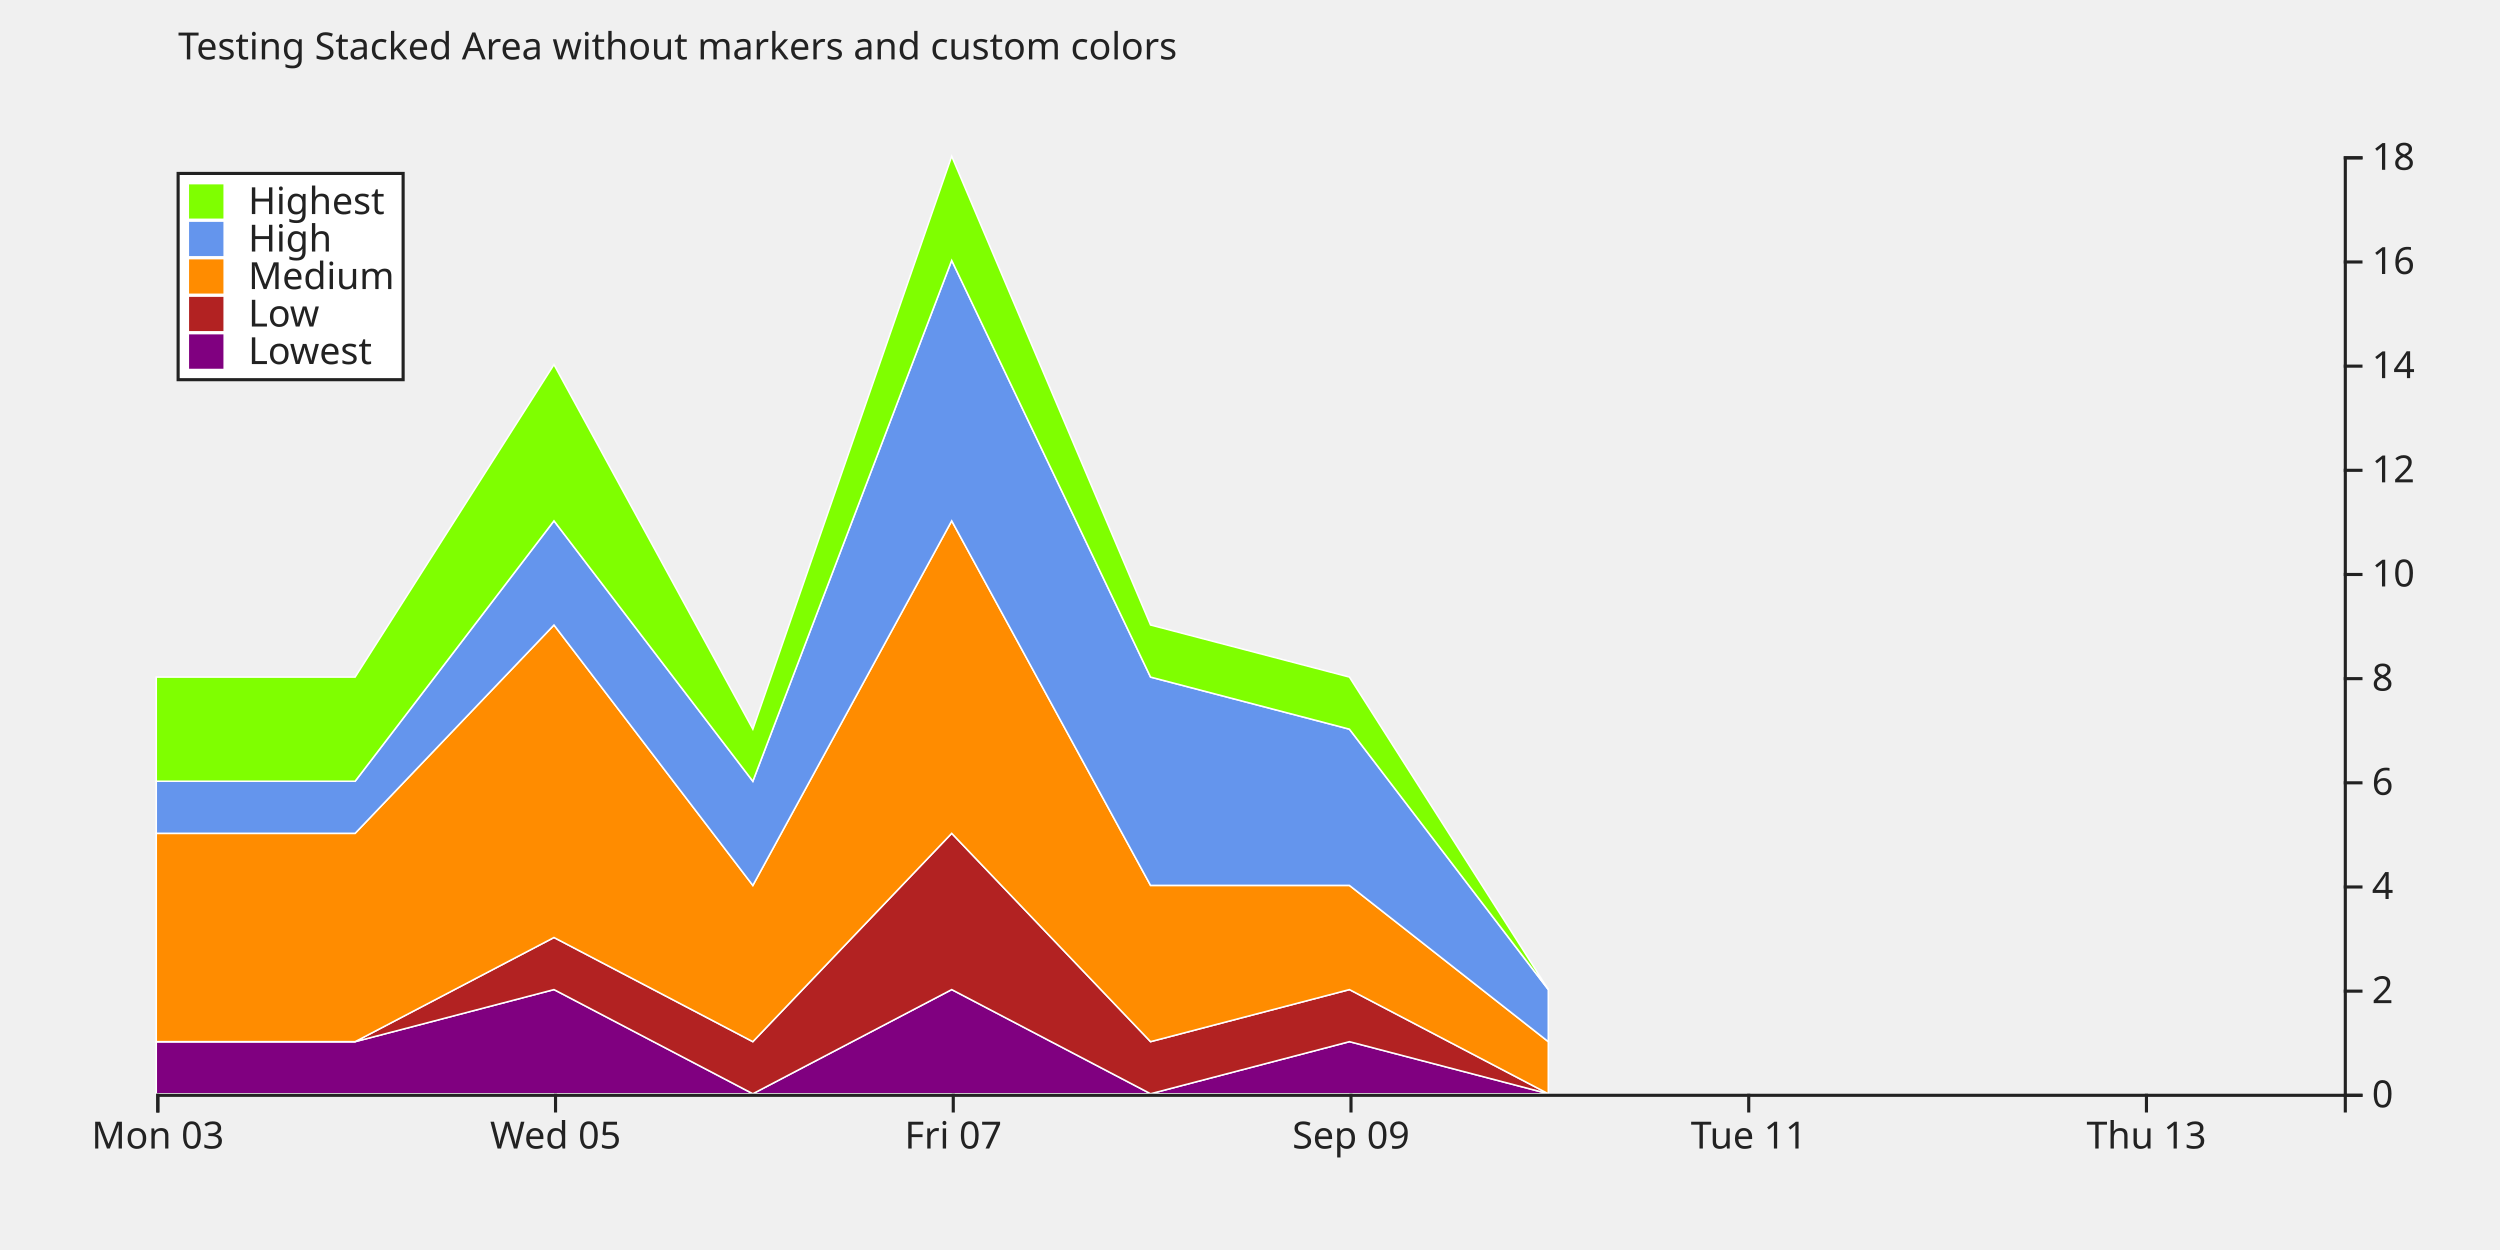
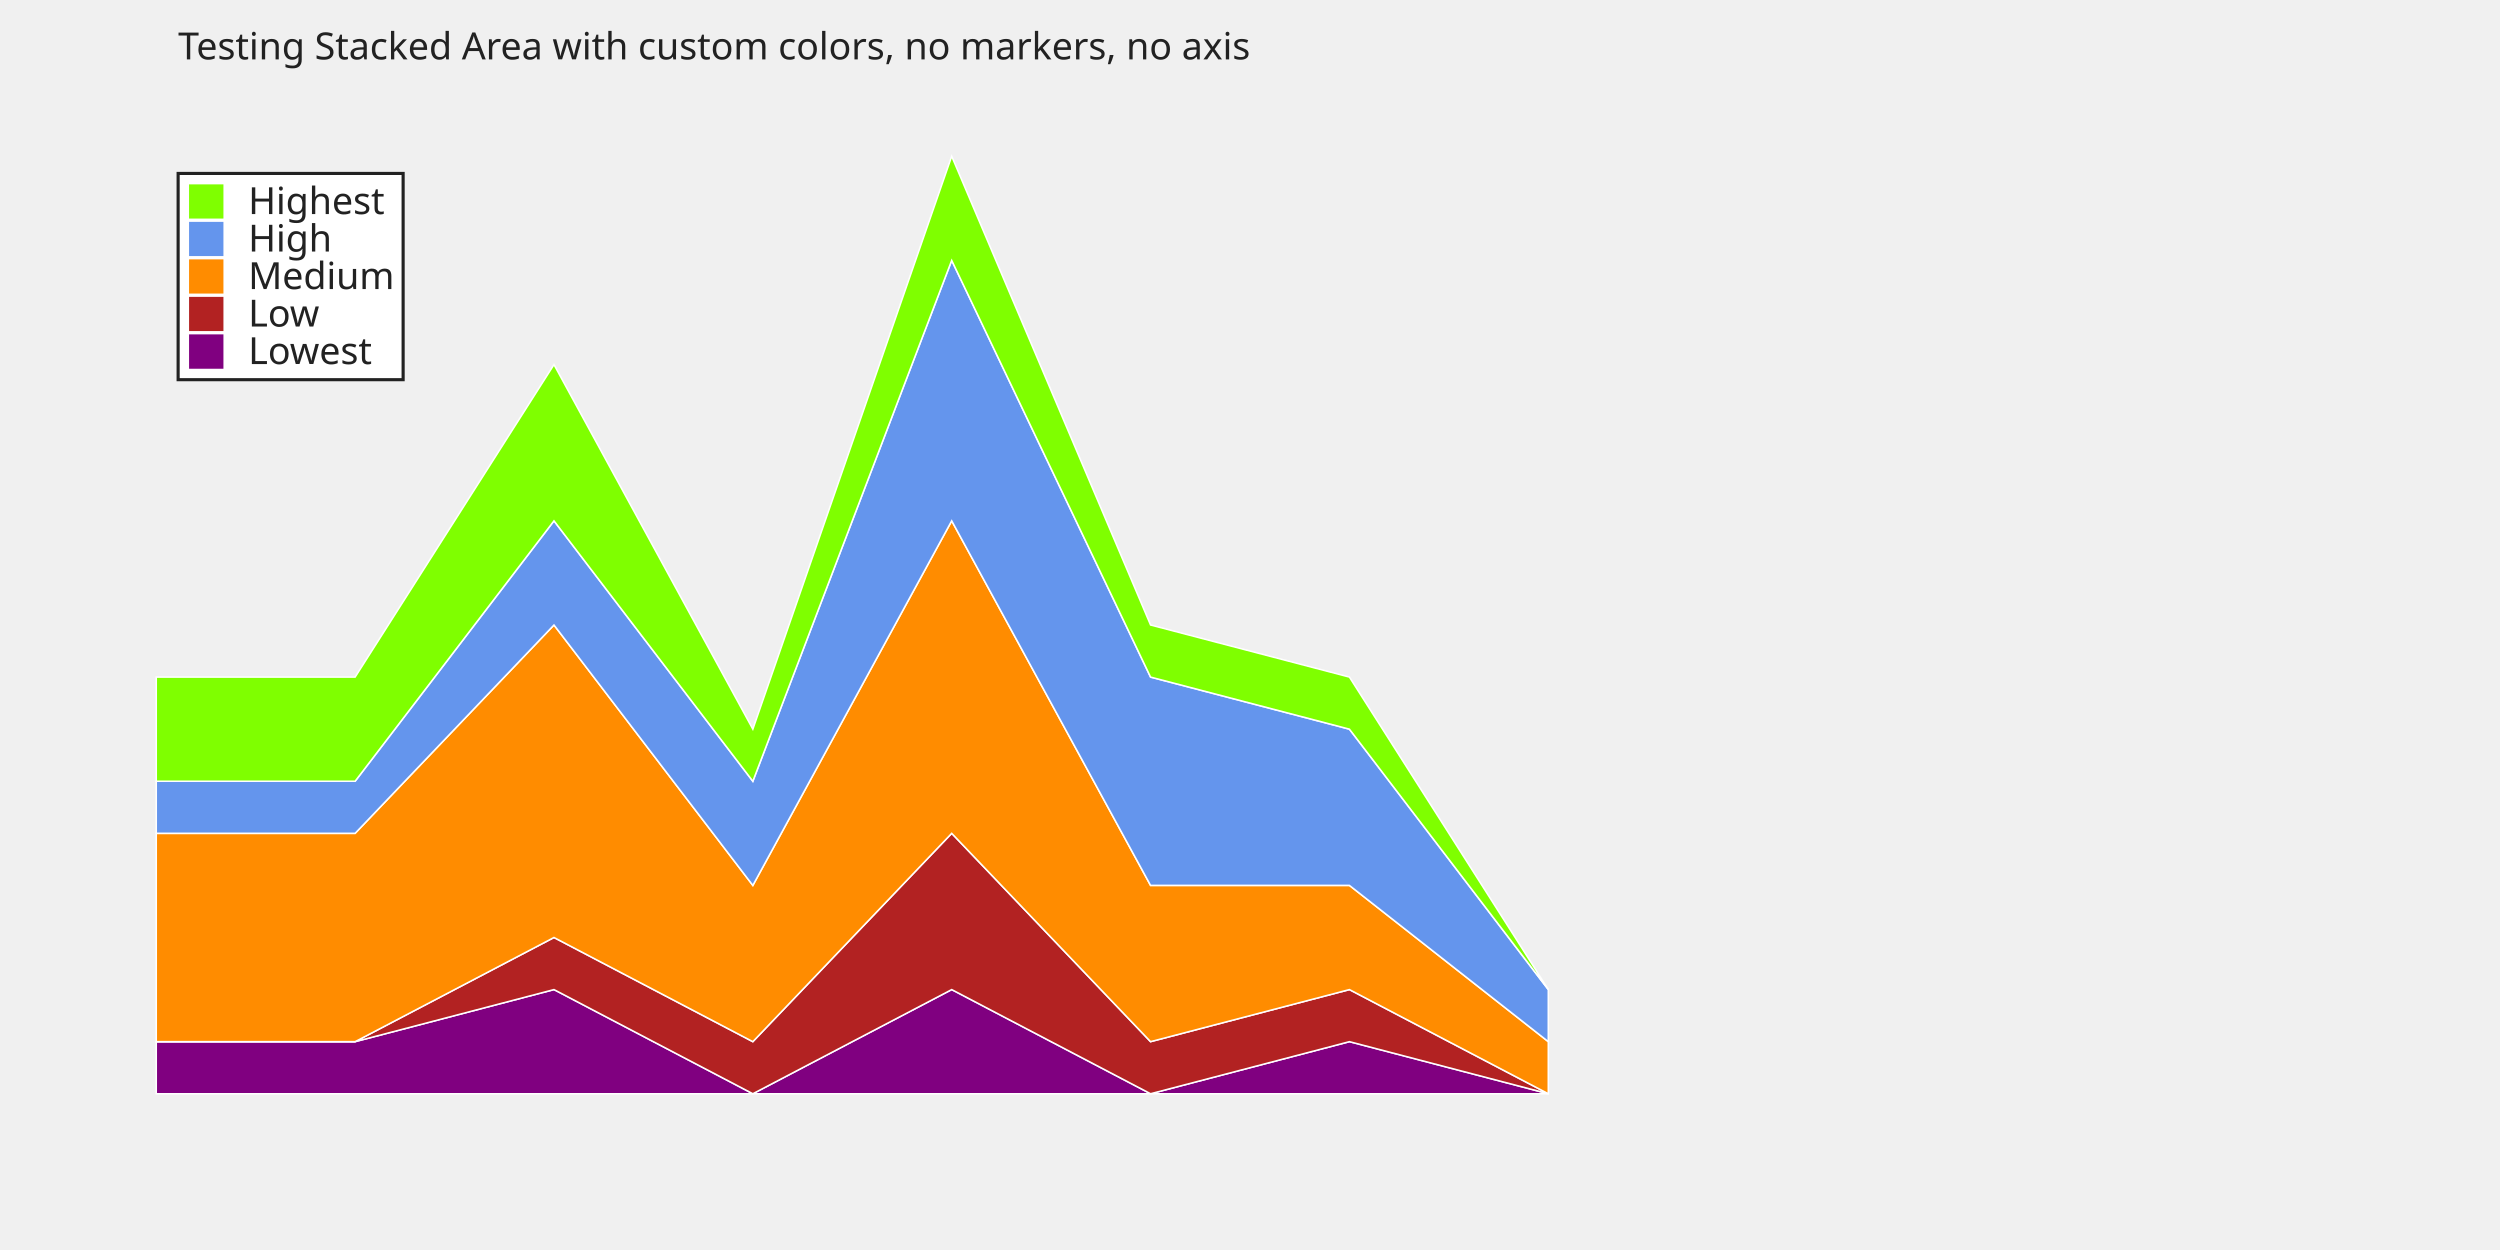
<svg xmlns="http://www.w3.org/2000/svg" width="800" height="400">
  <g transform="translate(50,50)">
    <g class="layer">
      <path class="area" style="fill: purple; stroke: white; stroke-width: .5;" d="M0,283.333L63.636,283.333L127.273,266.667L190.909,300L254.545,266.667L318.182,300L381.818,283.333L445.455,300L445.455,300L381.818,300L318.182,300L254.545,300L190.909,300L127.273,300L63.636,300L0,300Z" />
    </g>
    <g class="layer">
      <path class="area" style="fill: firebrick; stroke: white; stroke-width: .5;" d="M0,283.333L63.636,283.333L127.273,250L190.909,283.333L254.545,216.667L318.182,283.333L381.818,266.667L445.455,300L445.455,300L381.818,283.333L318.182,300L254.545,266.667L190.909,300L127.273,266.667L63.636,283.333L0,283.333Z" />
    </g>
    <g class="layer">
      <path class="area" style="fill: darkorange; stroke: white; stroke-width: .5;" d="M0,216.667L63.636,216.667L127.273,150L190.909,233.333L254.545,116.667L318.182,233.333L381.818,233.333L445.455,283.333L445.455,300L381.818,266.667L318.182,283.333L254.545,216.667L190.909,283.333L127.273,250L63.636,283.333L0,283.333Z" />
    </g>
    <g class="layer">
      <path class="area" style="fill: cornflowerblue; stroke: white; stroke-width: .5;" d="M0,200L63.636,200L127.273,116.667L190.909,200L254.545,33.333L318.182,166.667L381.818,183.333L445.455,266.667L445.455,283.333L381.818,233.333L318.182,233.333L254.545,116.667L190.909,233.333L127.273,150L63.636,216.667L0,216.667Z" />
    </g>
    <g class="layer">
      <path class="area" style="fill: chartreuse; stroke: white; stroke-width: .5;" d="M0,166.667L63.636,166.667L127.273,66.667L190.909,183.333L254.545,0L318.182,150L381.818,166.667L445.455,266.667L445.455,266.667L381.818,183.333L318.182,166.667L254.545,33.333L190.909,200L127.273,116.667L63.636,200L0,200Z" />
    </g>
-     <g transform="translate(0,300)" fill="none" font-size="10" font-family="sans-serif" text-anchor="middle">
-       <path class="domain" stroke="currentColor" d="M0.5,6V0.5H700.5V6" style="stroke: #222;" />
-       <g class="tick" opacity="1" transform="translate(0.5,0)">
-         <line stroke="currentColor" y2="6" style="stroke: #222;" />
-         <text fill="currentColor" y="9" dy="0.71em" style="fill: #222;" font-size="12px" font-family="sans-serif">Mon 03</text>
-       </g>
-       <g class="tick" opacity="1" transform="translate(127.7727,0)">
-         <line stroke="currentColor" y2="6" style="stroke: #222;" />
-         <text fill="currentColor" y="9" dy="0.71em" style="fill: #222;" font-size="12px" font-family="sans-serif">Wed 05</text>
-       </g>
-       <g class="tick" opacity="1" transform="translate(255.0455,0)">
-         <line stroke="currentColor" y2="6" style="stroke: #222;" />
-         <text fill="currentColor" y="9" dy="0.71em" style="fill: #222;" font-size="12px" font-family="sans-serif">Fri 07</text>
-       </g>
-       <g class="tick" opacity="1" transform="translate(382.3182,0)">
-         <line stroke="currentColor" y2="6" style="stroke: #222;" />
-         <text fill="currentColor" y="9" dy="0.71em" style="fill: #222;" font-size="12px" font-family="sans-serif">Sep 09</text>
-       </g>
-       <g class="tick" opacity="1" transform="translate(509.5909,0)">
-         <line stroke="currentColor" y2="6" style="stroke: #222;" />
-         <text fill="currentColor" y="9" dy="0.71em" style="fill: #222;" font-size="12px" font-family="sans-serif">Tue 11</text>
-       </g>
-       <g class="tick" opacity="1" transform="translate(636.8636,0)">
-         <line stroke="currentColor" y2="6" style="stroke: #222;" />
-         <text fill="currentColor" y="9" dy="0.71em" style="fill: #222;" font-size="12px" font-family="sans-serif">Thu 13</text>
-       </g>
-     </g>
-     <g transform="translate(700 ,0)" fill="none" font-size="10" font-family="sans-serif" text-anchor="start">
-       <path class="domain" stroke="currentColor" d="M6,300.5H0.5V0.5H6" style="stroke: #222;" />
-       <g class="tick" opacity="1" transform="translate(0,300.5)">
-         <line stroke="currentColor" x2="6" style="stroke: #222;" />
-         <text fill="currentColor" x="9" dy="0.32em" style="fill: #222;" font-size="12px" font-family="sans-serif">0</text>
-       </g>
-       <g class="tick" opacity="1" transform="translate(0,267.1667)">
-         <line stroke="currentColor" x2="6" style="stroke: #222;" />
-         <text fill="currentColor" x="9" dy="0.32em" style="fill: #222;" font-size="12px" font-family="sans-serif">2</text>
-       </g>
-       <g class="tick" opacity="1" transform="translate(0,233.8333)">
-         <line stroke="currentColor" x2="6" style="stroke: #222;" />
-         <text fill="currentColor" x="9" dy="0.32em" style="fill: #222;" font-size="12px" font-family="sans-serif">4</text>
-       </g>
-       <g class="tick" opacity="1" transform="translate(0,200.5)">
-         <line stroke="currentColor" x2="6" style="stroke: #222;" />
-         <text fill="currentColor" x="9" dy="0.32em" style="fill: #222;" font-size="12px" font-family="sans-serif">6</text>
-       </g>
-       <g class="tick" opacity="1" transform="translate(0,167.1667)">
-         <line stroke="currentColor" x2="6" style="stroke: #222;" />
-         <text fill="currentColor" x="9" dy="0.32em" style="fill: #222;" font-size="12px" font-family="sans-serif">8</text>
-       </g>
-       <g class="tick" opacity="1" transform="translate(0,133.8333)">
-         <line stroke="currentColor" x2="6" style="stroke: #222;" />
-         <text fill="currentColor" x="9" dy="0.32em" style="fill: #222;" font-size="12px" font-family="sans-serif">10</text>
-       </g>
-       <g class="tick" opacity="1" transform="translate(0,100.5)">
-         <line stroke="currentColor" x2="6" style="stroke: #222;" />
-         <text fill="currentColor" x="9" dy="0.32em" style="fill: #222;" font-size="12px" font-family="sans-serif">12</text>
-       </g>
-       <g class="tick" opacity="1" transform="translate(0,67.16667)">
-         <line stroke="currentColor" x2="6" style="stroke: #222;" />
-         <text fill="currentColor" x="9" dy="0.32em" style="fill: #222;" font-size="12px" font-family="sans-serif">14</text>
-       </g>
-       <g class="tick" opacity="1" transform="translate(0,33.83333)">
-         <line stroke="currentColor" x2="6" style="stroke: #222;" />
-         <text fill="currentColor" x="9" dy="0.32em" style="fill: #222;" font-size="12px" font-family="sans-serif">16</text>
-       </g>
-       <g class="tick" opacity="1" transform="translate(0,0.5)">
-         <line stroke="currentColor" x2="6" style="stroke: #222;" />
-         <text fill="currentColor" x="9" dy="0.32em" style="fill: #222;" font-size="12px" font-family="sans-serif">18</text>
-       </g>
-     </g>
-     <text x="7" y="-35" dy="4px" font-size="12px" font-family="sans-serif" style="text-anchor: start; fill: #222;">Testing Stacked Area without markers and custom colors</text>
+     <text x="7" y="-35" dy="4px" font-size="12px" font-family="sans-serif" style="text-anchor: start; fill: #222;">Testing Stacked Area with custom colors, no markers, no axis</text>
    <rect x="7" y="5.5" width="72" height="66" style="fill: #fff; stroke: #222;" />
    <rect x="10" y="8.5" width="12" height="12" style="fill: chartreuse; stroke: #fff;" />
    <text x="29.44" y="14.5" dy="4px" font-size="12px" font-family="sans-serif" style="text-anchor: start; fill: #222;">Highest</text>
    <rect x="10" y="20.5" width="12" height="12" style="fill: cornflowerblue; stroke: #fff;" />
    <text x="29.44" y="26.5" dy="4px" font-size="12px" font-family="sans-serif" style="text-anchor: start; fill: #222;">High</text>
    <rect x="10" y="32.5" width="12" height="12" style="fill: darkorange; stroke: #fff;" />
    <text x="29.44" y="38.5" dy="4px" font-size="12px" font-family="sans-serif" style="text-anchor: start; fill: #222;">Medium</text>
    <rect x="10" y="44.5" width="12" height="12" style="fill: firebrick; stroke: #fff;" />
    <text x="29.44" y="50.5" dy="4px" font-size="12px" font-family="sans-serif" style="text-anchor: start; fill: #222;">Low</text>
    <rect x="10" y="56.5" width="12" height="12" style="fill: purple; stroke: #fff;" />
    <text x="29.44" y="62.5" dy="4px" font-size="12px" font-family="sans-serif" style="text-anchor: start; fill: #222;">Lowest</text>
  </g>
</svg>
